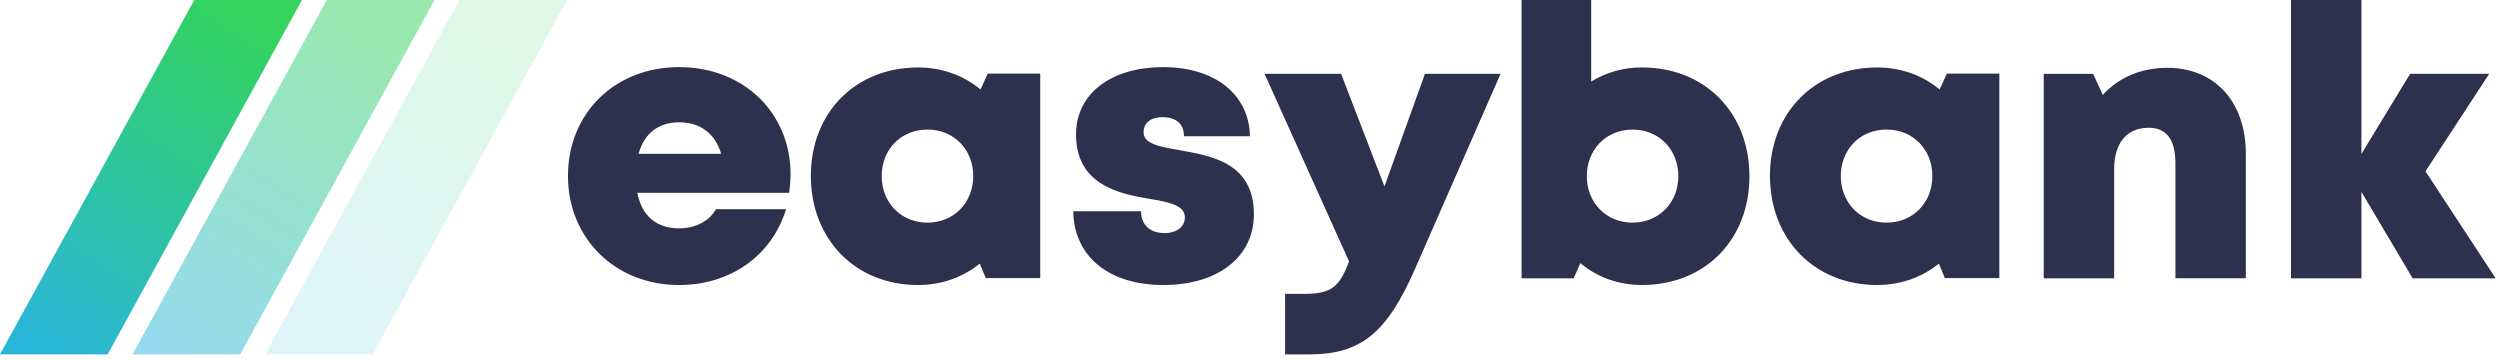
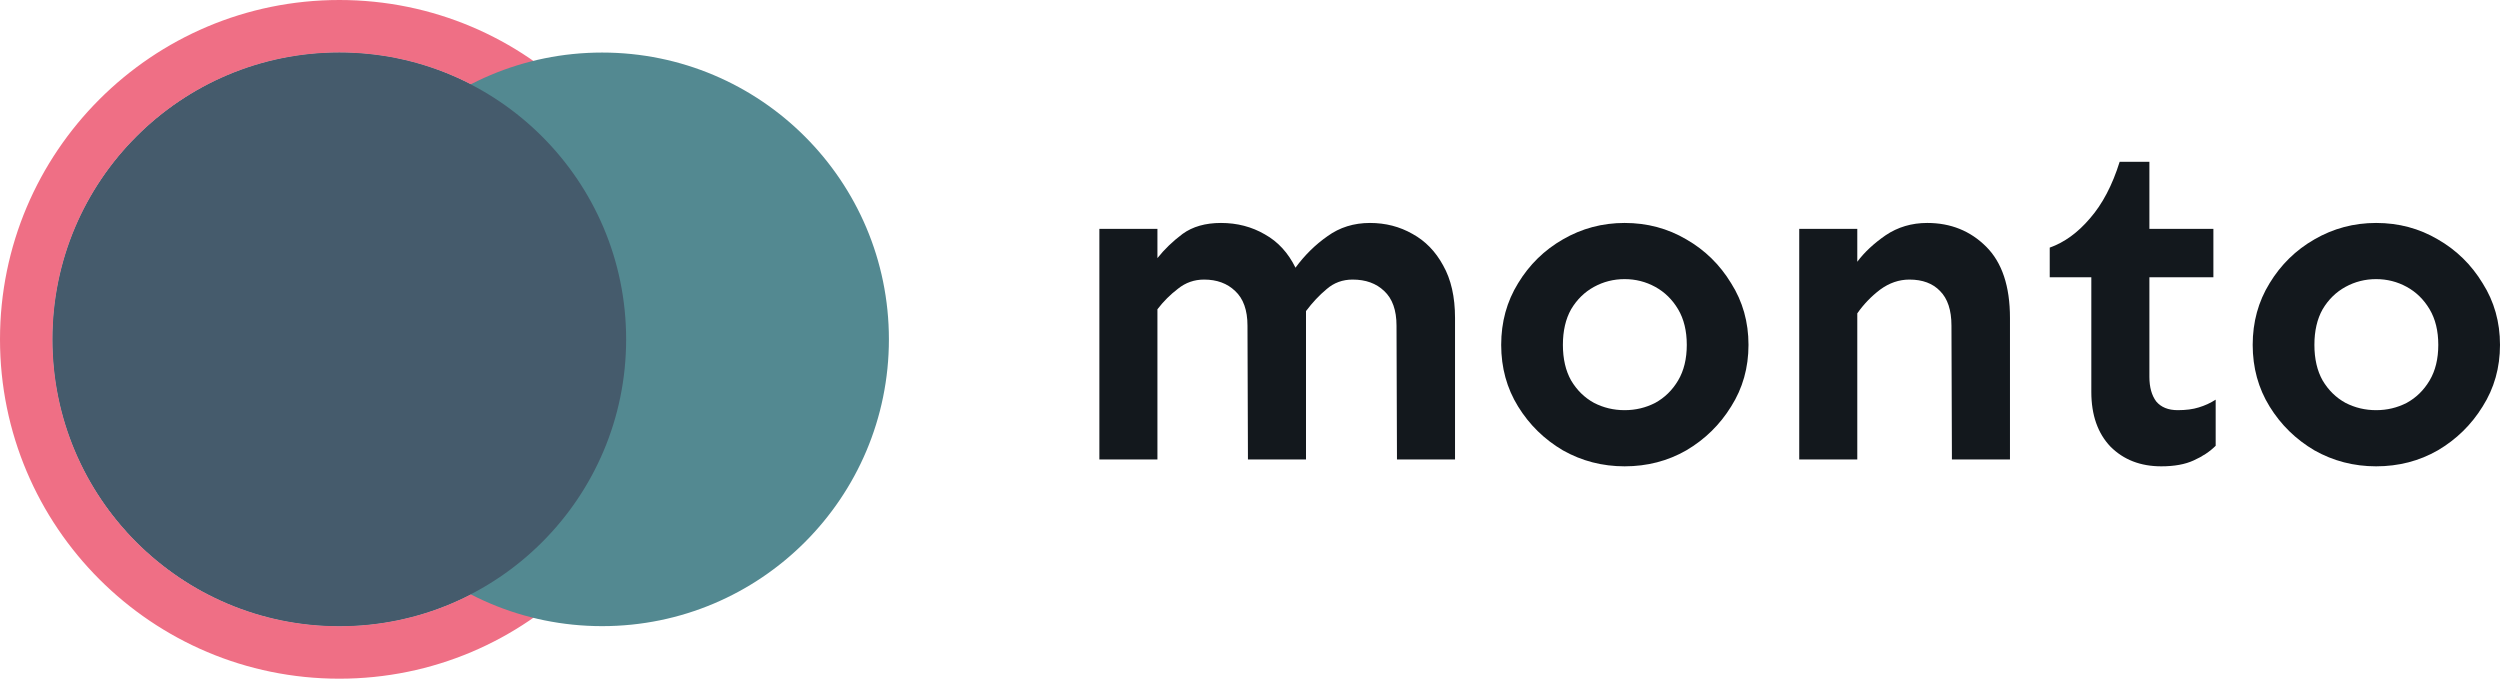
- <svg xmlns="http://www.w3.org/2000/svg" width="139" height="20">
-   <defs>
-     <linearGradient id="a" x1="72.195%" x2="17.503%" y1="0%" y2="100%">
-       <stop offset="0%" stop-color="#33D35E" />
-       <stop offset="100%" stop-color="#2AB6D9" />
-     </linearGradient>
-   </defs>
-   <g fill="none" fill-rule="evenodd">
-     <path fill="#2D314D" fill-rule="nonzero" d="M37.754 15.847c2.852 0 5.152-1.622 5.952-4.216h-3.897c-.376.665-1.14 1.066-2.055 1.066-1.237 0-2.065-.674-2.32-1.978h8.44c.051-.352.081-.694.081-1.037 0-3.335-2.537-5.95-6.201-5.95-3.568 0-6.175 2.564-6.175 6.049 0 3.473 2.628 6.066 6.175 6.066zm2.344-7.297h-4.596c.317-1.129 1.11-1.749 2.252-1.749 1.181 0 2 .613 2.344 1.75zm10.946 7.296c1.32 0 2.5-.434 3.43-1.188l.336.804h3.027V4.093h-2.919l-.4.88c-.94-.775-2.135-1.222-3.474-1.222-3.476 0-5.961 2.505-5.961 6.026 0 3.533 2.485 6.07 5.961 6.07zm.524-3.467c-1.467 0-2.545-1.108-2.545-2.593 0-1.475 1.069-2.583 2.545-2.583 1.466 0 2.544 1.108 2.544 2.583 0 1.485-1.078 2.593-2.544 2.593zm13.123 3.467c3.02 0 5.025-1.554 5.025-3.93 0-2.883-2.387-3.256-4.183-3.575-1.08-.193-1.95-.344-1.95-.99 0-.527.422-.838 1.05-.838.71 0 1.197.337 1.197 1.063h3.667c-.044-2.303-1.92-3.843-4.816-3.843-2.912 0-4.854 1.47-4.854 3.75 0 2.757 2.337 3.289 4.1 3.574 1.092.181 1.952.368 1.952 1.024 0 .587-.543.88-1.116.88-.742 0-1.32-.383-1.32-1.214h-3.77c.036 2.463 1.919 4.1 5.018 4.1zm8.1 3.858c2.936 0 4.344-1.257 5.877-4.736l4.764-10.863h-4.206l-2.249 6.263-2.412-6.263H70.31l4.698 10.43c-.53 1.414-.983 1.804-2.48 1.804H71.45v3.365h1.341zm18.504-3.858c3.5 0 5.973-2.515 5.973-6.048S94.796 3.75 91.295 3.75a5.332 5.332 0 00-2.825.784V0H84.6v15.474h2.897l.37-.844c.923.771 2.102 1.216 3.428 1.216zm-.523-3.467c-1.467 0-2.545-1.108-2.545-2.58 0-1.486 1.078-2.594 2.545-2.594 1.466 0 2.544 1.108 2.544 2.593 0 1.473-1.087 2.58-2.544 2.58zm13.598 3.467c1.32 0 2.5-.434 3.43-1.188l.336.804h3.027V4.093h-2.918l-.401.88c-.939-.775-2.135-1.222-3.474-1.222-3.476 0-5.96 2.505-5.96 6.026 0 3.533 2.484 6.07 5.96 6.07zm.524-3.467c-1.467 0-2.545-1.108-2.545-2.593 0-1.475 1.07-2.583 2.545-2.583 1.467 0 2.545 1.108 2.545 2.583 0 1.485-1.078 2.593-2.545 2.593zm12.653 3.095V9.403c0-1.447.702-2.3 1.923-2.3.986 0 1.483.657 1.483 1.98v6.39h3.915V8.543c0-2.897-1.733-4.773-4.373-4.773-1.47 0-2.733.565-3.58 1.508l-.537-1.172h-2.747v11.369h3.916zm13.748 0v-4.808l2.848 4.808h4.616l-3.902-5.95 3.543-5.419h-4.397l-2.708 4.454V0h-3.916v15.474h3.916z" />
-     <g fill="url(#a)">
-       <path d="M10.802 0L0 19.704h5.986L16.789 0z" />
-       <path opacity=".5" d="M18.171 0L7.368 19.704h5.986L24.157 0z" />
-       <path opacity=".15" d="M25.539 0L14.737 19.704h5.986L31.525 0z" />
-     </g>
-   </g>
+ <svg xmlns="http://www.w3.org/2000/svg" width="3029" height="823" viewBox="0 0 3029 823" fill="none">
+   <path d="M1402.34 277.324V312.73C1410.83 302.034 1420.99 292.261 1432.8 283.409C1444.99 274.558 1460.5 270.132 1479.33 270.132C1498.9 270.132 1516.62 274.742 1532.5 283.963C1548.38 292.814 1560.75 306.276 1569.61 324.348C1580.69 309.226 1593.61 296.502 1608.38 286.175C1623.15 275.48 1640.32 270.132 1659.89 270.132C1678.72 270.132 1695.89 274.558 1711.4 283.409C1726.91 291.892 1739.28 304.616 1748.51 321.582C1758.11 338.547 1762.91 359.754 1762.91 385.202V556.702H1692.57L1692.02 394.607C1692.02 375.798 1687.03 361.783 1677.06 352.562C1667.46 343.342 1654.72 338.732 1638.84 338.732C1626.66 338.732 1616.14 342.604 1607.27 350.349C1598.41 357.726 1590.1 366.577 1582.35 376.904V556.702H1512.01L1511.45 394.607C1511.45 375.798 1506.47 361.783 1496.5 352.562C1486.9 343.342 1474.34 338.732 1458.84 338.732C1447.02 338.732 1436.5 342.42 1427.27 349.796C1418.03 356.804 1409.73 365.102 1402.34 374.691V556.702H1332V277.324H1402.34Z" fill="#13181D" />
+   <path d="M1968.38 270.132C1995.71 270.132 2020.63 276.771 2043.16 290.048C2065.68 302.957 2083.77 320.66 2097.43 343.157C2111.47 365.286 2118.48 390.181 2118.48 417.843C2118.48 445.504 2111.47 470.399 2097.43 492.528C2083.77 514.657 2065.68 532.36 2043.16 545.637C2020.63 558.546 1995.71 565 1968.38 565C1941.43 565 1916.5 558.546 1893.61 545.637C1871.09 532.36 1852.99 514.657 1839.33 492.528C1825.67 470.399 1818.84 445.504 1818.84 417.843C1818.84 390.181 1825.67 365.286 1839.33 343.157C1852.99 320.66 1871.09 302.957 1893.61 290.048C1916.5 276.771 1941.43 270.132 1968.38 270.132ZM1968.38 338.178C1955.09 338.178 1942.72 341.313 1931.27 347.583C1919.83 353.853 1910.6 362.889 1903.58 374.691C1896.93 386.493 1893.61 400.877 1893.61 417.843C1893.61 434.808 1896.93 449.192 1903.58 460.994C1910.6 472.796 1919.83 481.832 1931.27 488.102C1942.72 494.003 1955.09 496.954 1968.38 496.954C1981.68 496.954 1994.05 494.003 2005.49 488.102C2016.94 481.832 2026.17 472.796 2033.19 460.994C2040.2 449.192 2043.71 434.808 2043.71 417.843C2043.71 400.877 2040.2 386.493 2033.19 374.691C2026.17 362.889 2016.94 353.853 2005.49 347.583C1994.05 341.313 1981.68 338.178 1968.38 338.178Z" fill="#13181D" />
+   <path d="M2250.29 277.324V317.156C2258.78 305.723 2270.23 295.027 2284.63 285.069C2299.4 275.111 2316.2 270.132 2335.03 270.132C2363.46 270.132 2387.28 279.721 2406.48 298.9C2425.68 318.078 2435.28 346.846 2435.28 385.202V556.702H2364.94L2364.39 394.607C2364.39 375.798 2359.77 361.783 2350.54 352.562C2341.68 343.342 2329.31 338.732 2313.43 338.732C2300.87 338.732 2289.06 342.789 2277.98 350.903C2267.27 359.017 2258.04 368.606 2250.29 379.67V556.702H2179.95V277.324H2250.29Z" fill="#13181D" />
+   <path d="M2604.2 196V277.324H2681.74V335.966H2604.2V456.568C2604.2 469.108 2606.97 479.066 2612.5 486.442C2618.41 493.45 2627.09 496.954 2638.54 496.954C2648.51 496.954 2657 495.847 2664.01 493.634C2671.4 491.421 2678.23 488.286 2684.51 484.229V540.105C2677.49 547.112 2668.63 553.014 2657.92 557.808C2647.58 562.603 2634.47 565 2618.6 565C2593.49 565 2572.99 557.07 2557.12 541.211C2541.61 524.984 2533.85 502.855 2533.85 474.825V335.966H2483.45V300.006C2501.18 293.736 2517.42 281.934 2532.19 264.6C2547.33 247.265 2559.33 224.399 2568.19 196H2604.2Z" fill="#13181D" />
+   <path d="M2878.9 270.132C2906.23 270.132 2931.15 276.771 2953.67 290.048C2976.2 302.957 2994.29 320.66 3007.95 343.157C3021.98 365.286 3029 390.181 3029 417.843C3029 445.504 3021.98 470.399 3007.95 492.528C2994.29 514.657 2976.2 532.36 2953.67 545.637C2931.15 558.546 2906.23 565 2878.9 565C2851.95 565 2827.02 558.546 2804.13 545.637C2781.6 532.36 2763.51 514.657 2749.85 492.528C2736.19 470.399 2729.36 445.504 2729.36 417.843C2729.36 390.181 2736.19 365.286 2749.85 343.157C2763.51 320.66 2781.6 302.957 2804.13 290.048C2827.02 276.771 2851.95 270.132 2878.9 270.132ZM2878.9 338.178C2865.61 338.178 2853.24 341.313 2841.79 347.583C2830.34 353.853 2821.11 362.889 2814.1 374.691C2807.45 386.493 2804.13 400.877 2804.13 417.843C2804.13 434.808 2807.45 449.192 2814.1 460.994C2821.11 472.796 2830.34 481.832 2841.79 488.102C2853.24 494.003 2865.61 496.954 2878.9 496.954C2892.19 496.954 2904.56 494.003 2916.01 488.102C2927.46 481.832 2936.69 472.796 2943.7 460.994C2950.72 449.192 2954.23 434.808 2954.23 417.843C2954.23 400.877 2950.72 386.493 2943.7 374.691C2936.69 362.889 2927.46 353.853 2916.01 347.583C2904.56 341.313 2892.19 338.178 2878.9 338.178Z" fill="#13181D" />
+   <path d="M758.63 411.152C758.63 603.059 603.059 758.63 411.152 758.63C219.245 758.63 63.674 603.059 63.674 411.152C63.674 219.245 219.245 63.674 411.152 63.674C603.059 63.674 758.63 219.245 758.63 411.152Z" fill="#455B6C" />
+   <path fill-rule="evenodd" clip-rule="evenodd" d="M822.304 411.152C822.304 638.225 638.225 822.304 411.152 822.304C184.079 822.304 0 638.225 0 411.152C0 184.079 184.079 0 411.152 0C638.225 0 822.304 184.079 822.304 411.152ZM411.152 758.63C603.059 758.63 758.63 603.059 758.63 411.152C758.63 219.245 603.059 63.674 411.152 63.674C219.245 63.674 63.674 219.245 63.674 411.152C63.674 603.059 219.245 758.63 411.152 758.63Z" fill="#EF6F85" />
+   <circle cx="729.522" cy="411.152" r="347.478" fill="#538991" />
+   <circle cx="411.152" cy="411.152" r="347.478" fill="#455B6C" />
</svg>
